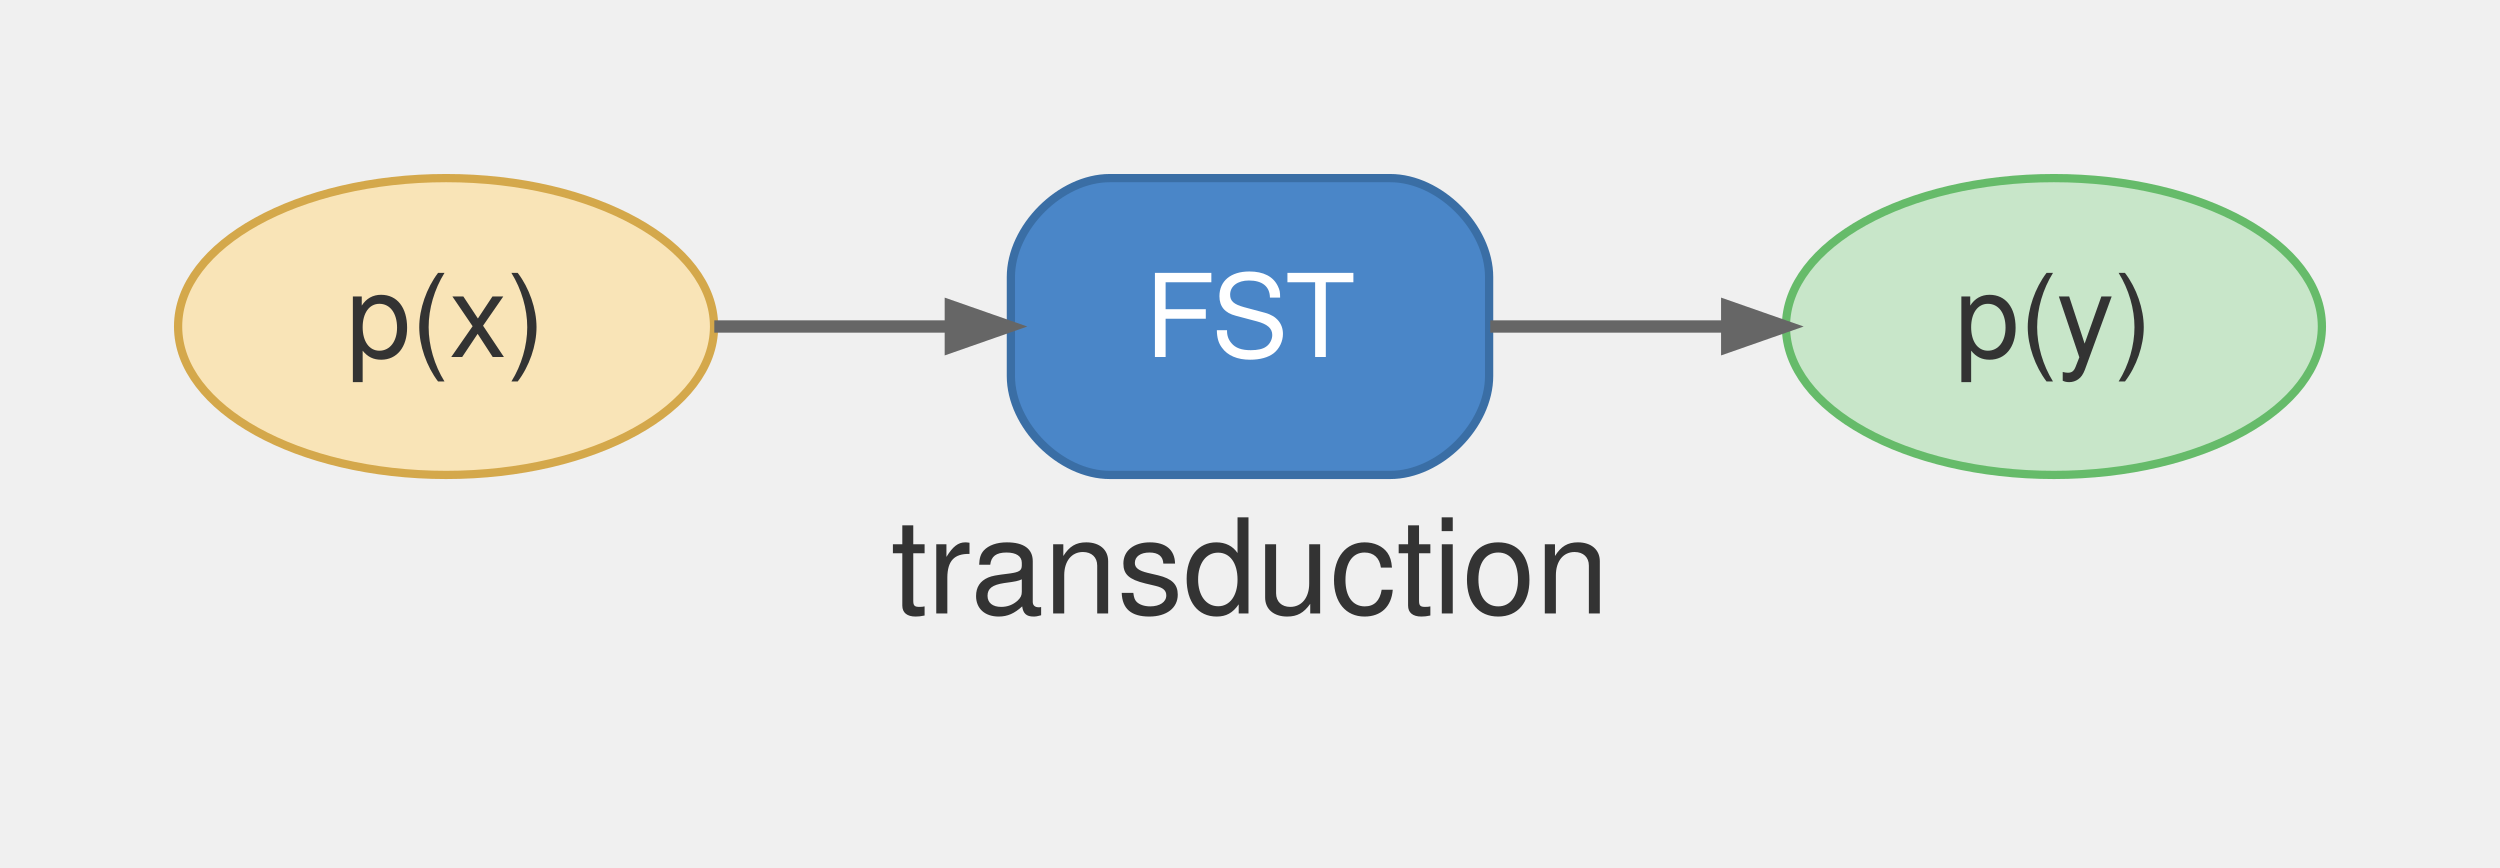
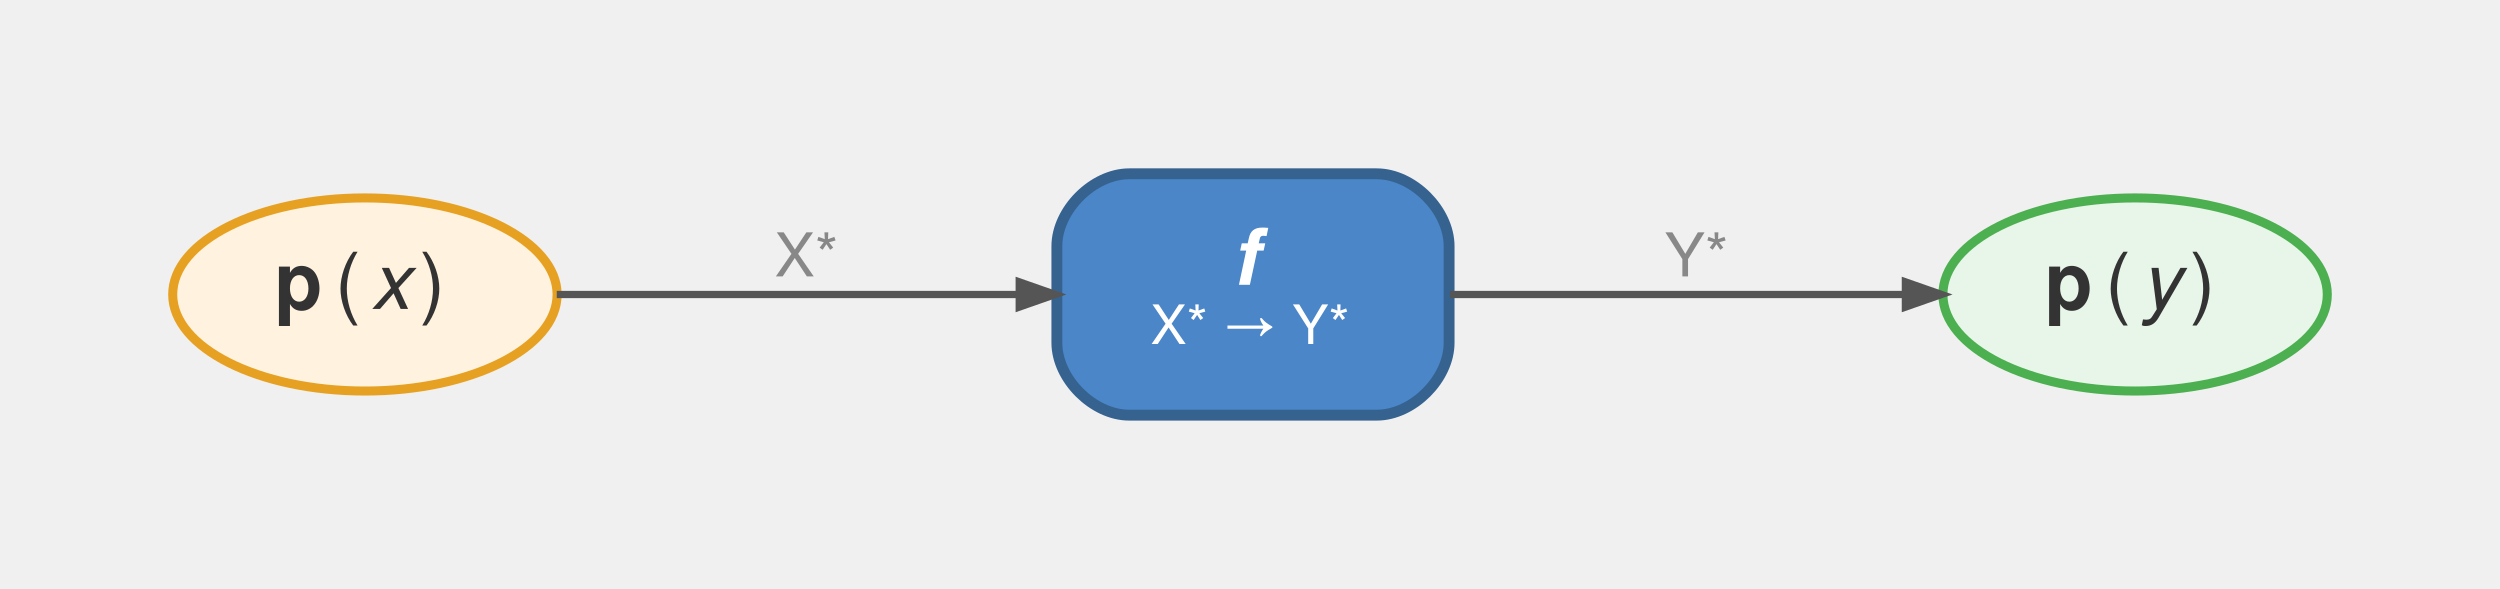
- <svg xmlns="http://www.w3.org/2000/svg" viewBox="0.00 0.00 303.20 105.20">
-   <g id="graph0" class="graph" transform="scale(1 1) rotate(0) translate(21.6 83.6)">
-     <text text-anchor="middle" x="130" y="-9.2" font-family="Helvetica,sans-Serif" font-size="16.00" fill="#333333">transduction</text>
+ <svg xmlns="http://www.w3.org/2000/svg" viewBox="0.00 0.00 414.29 97.60">
+   <g id="graph0" class="graph" transform="scale(1 1) rotate(0) translate(28.8 68.8)">
    <g id="node1" class="node">
-       <ellipse fill="#f9e4b7" stroke="#d4a84b" cx="32.5" cy="-44" rx="32.5" ry="18" />
-       <text text-anchor="middle" x="32.5" y="-40.3" font-family="Helvetica,sans-Serif" font-size="14.00" fill="#333333">p(x)</text>
+       <ellipse fill="#fff3e0" stroke="#e6a123" stroke-width="1.5" cx="31.67" cy="-20" rx="31.85" ry="16" />
+       <text text-anchor="start" x="16.67" y="-17.6" font-family="Helvetica,sans-Serif" font-weight="bold" font-size="13.00" fill="#333333">p</text>
+       <text text-anchor="start" x="26.67" y="-17.6" font-family="Helvetica,sans-Serif" font-size="13.00" fill="#333333">(</text>
+       <text text-anchor="start" x="32.67" y="-17.6" font-family="Helvetica,sans-Serif" font-style="italic" font-size="13.00" fill="#333333">x</text>
+       <text text-anchor="start" x="40.67" y="-17.6" font-family="Helvetica,sans-Serif" font-size="13.00" fill="#333333">)</text>
    </g>
    <g id="node2" class="node">
-       <path fill="#4a86c8" stroke="#3a6ea5" d="M147,-62C147,-62 113,-62 113,-62 107,-62 101,-56 101,-50 101,-50 101,-38 101,-38 101,-32 107,-26 113,-26 113,-26 147,-26 147,-26 153,-26 159,-32 159,-38 159,-38 159,-50 159,-50 159,-56 153,-62 147,-62" />
-       <text text-anchor="middle" x="130" y="-40.3" font-family="Helvetica,sans-Serif" font-size="14.00" fill="white">FST</text>
+       <path fill="#4a86c8" stroke="#35628f" stroke-width="1.8" d="M199.34,-40C199.34,-40 158.34,-40 158.34,-40 152.34,-40 146.34,-34 146.34,-28 146.34,-28 146.34,-12 146.34,-12 146.34,-6 152.34,0 158.34,0 158.34,0 199.34,0 199.34,0 205.34,0 211.34,-6 211.34,-12 211.34,-12 211.34,-28 211.34,-28 211.34,-34 205.34,-40 199.34,-40" />
+       <text text-anchor="start" x="175.34" y="-21.6" font-family="Helvetica,sans-Serif" font-weight="bold" font-style="italic" font-size="13.00" fill="white">f</text>
+       <text text-anchor="start" x="161.84" y="-11.8" font-family="Helvetica,sans-Serif" font-size="9.00" fill="white">X* → Y*</text>
    </g>
    <g id="edge1" class="edge">
-       <path fill="none" stroke="#666666" stroke-width="1.5" d="M65.03,-44C74.21,-44 84.3,-44 93.69,-44" />
-       <polygon fill="#666666" stroke="#666666" stroke-width="1.5" points="93.72,-46.45 100.72,-44 93.72,-41.55 93.72,-46.45" />
+       <path fill="none" stroke="#555555" stroke-width="1.2" d="M63.46,-20C85.77,-20 116.07,-20 139.88,-20" />
+       <polygon fill="#555555" stroke="#555555" stroke-width="1.2" points="140.1,-22.1 146.1,-20 140.1,-17.9 140.1,-22.1" />
+       <text text-anchor="middle" x="104.84" y="-23" font-family="Helvetica,sans-Serif" font-size="10.00" fill="#888888">  X*  </text>
    </g>
    <g id="node3" class="node">
-       <ellipse fill="#c8e6c9" stroke="#66bb6a" cx="227.5" cy="-44" rx="32.5" ry="18" />
-       <text text-anchor="middle" x="227.5" y="-40.3" font-family="Helvetica,sans-Serif" font-size="14.00" fill="#333333">p(y)</text>
+       <ellipse fill="#e8f5e9" stroke="#4caf50" stroke-width="1.5" cx="325.02" cy="-20" rx="31.85" ry="16" />
+       <text text-anchor="start" x="310.02" y="-17.6" font-family="Helvetica,sans-Serif" font-weight="bold" font-size="13.00" fill="#333333">p</text>
+       <text text-anchor="start" x="320.02" y="-17.6" font-family="Helvetica,sans-Serif" font-size="13.00" fill="#333333">(</text>
+       <text text-anchor="start" x="326.02" y="-17.6" font-family="Helvetica,sans-Serif" font-style="italic" font-size="13.00" fill="#333333">y</text>
+       <text text-anchor="start" x="334.02" y="-17.6" font-family="Helvetica,sans-Serif" font-size="13.00" fill="#333333">)</text>
    </g>
    <g id="edge2" class="edge">
-       <path fill="none" stroke="#666666" stroke-width="1.5" d="M159.14,-44C168.08,-44 178.14,-44 187.7,-44" />
-       <polygon fill="#666666" stroke="#666666" stroke-width="1.5" points="187.88,-46.45 194.88,-44 187.88,-41.55 187.88,-46.45" />
+       <path fill="none" stroke="#555555" stroke-width="1.2" d="M211.48,-20C233.7,-20 263.5,-20 286.85,-20" />
+       <polygon fill="#555555" stroke="#555555" stroke-width="1.2" points="286.95,-22.1 292.95,-20 286.95,-17.9 286.95,-22.1" />
+       <text text-anchor="middle" x="252.34" y="-23" font-family="Helvetica,sans-Serif" font-size="10.00" fill="#888888">  Y*  </text>
    </g>
  </g>
</svg>
